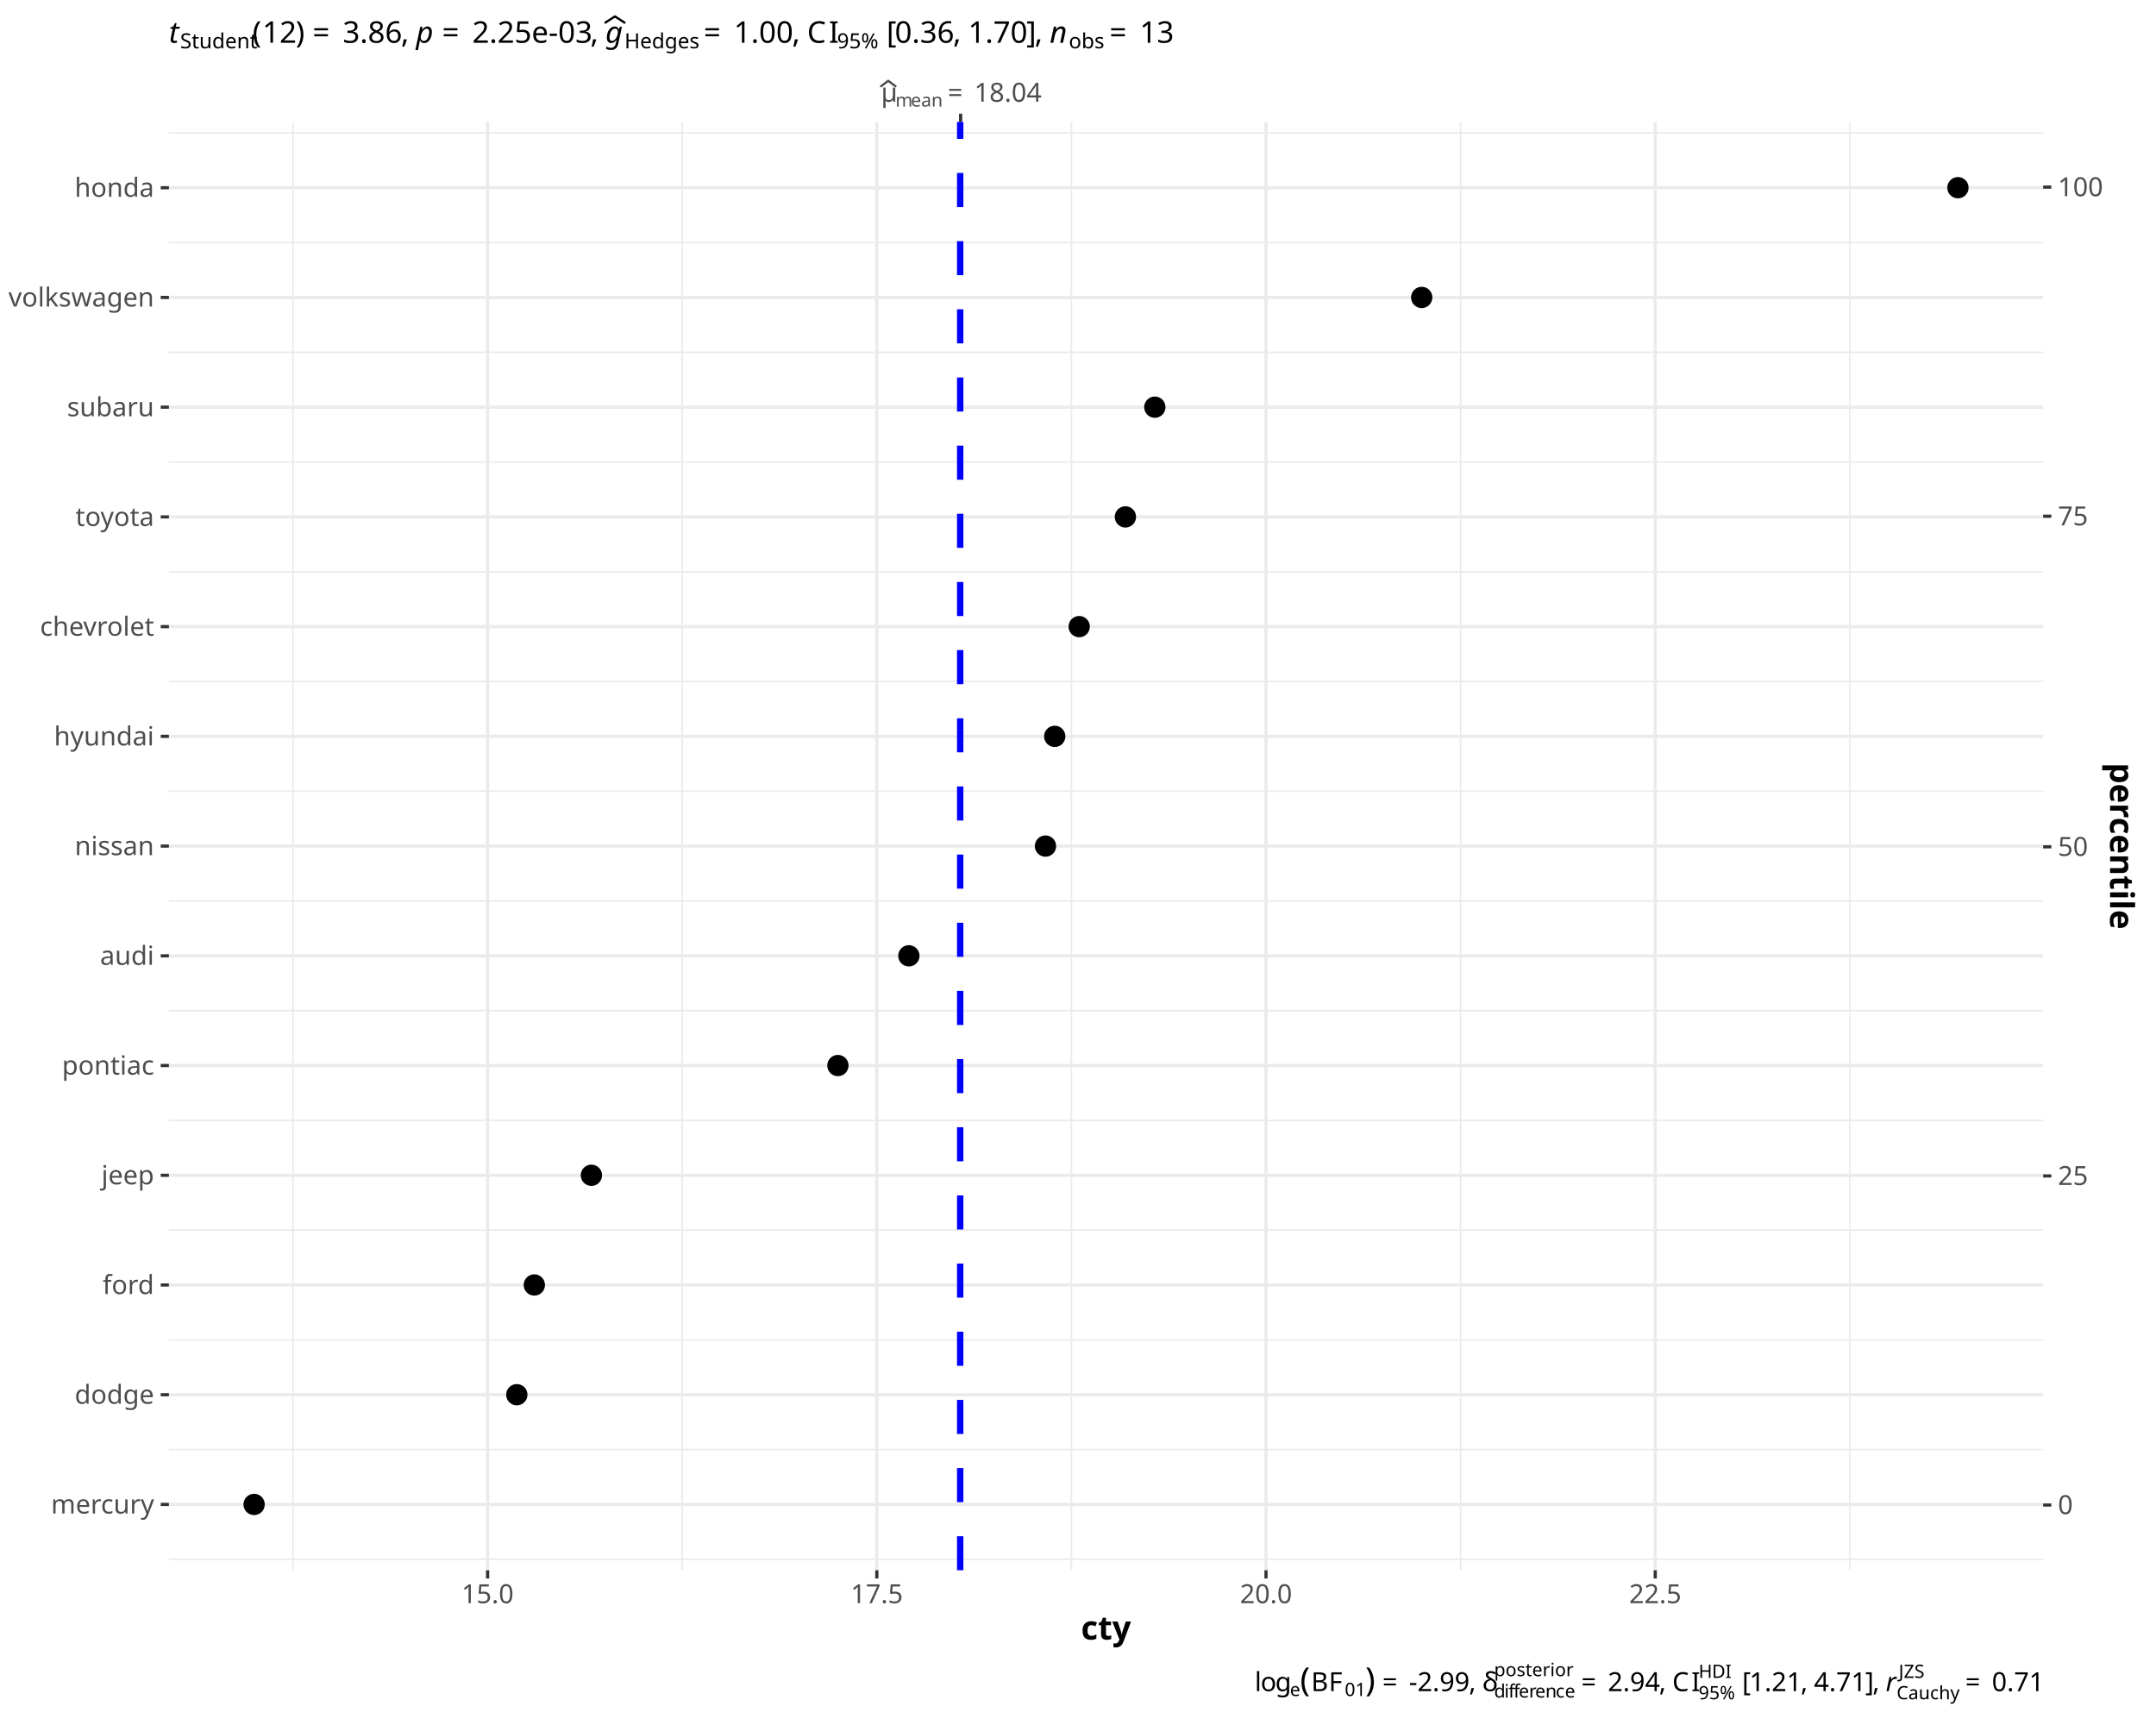
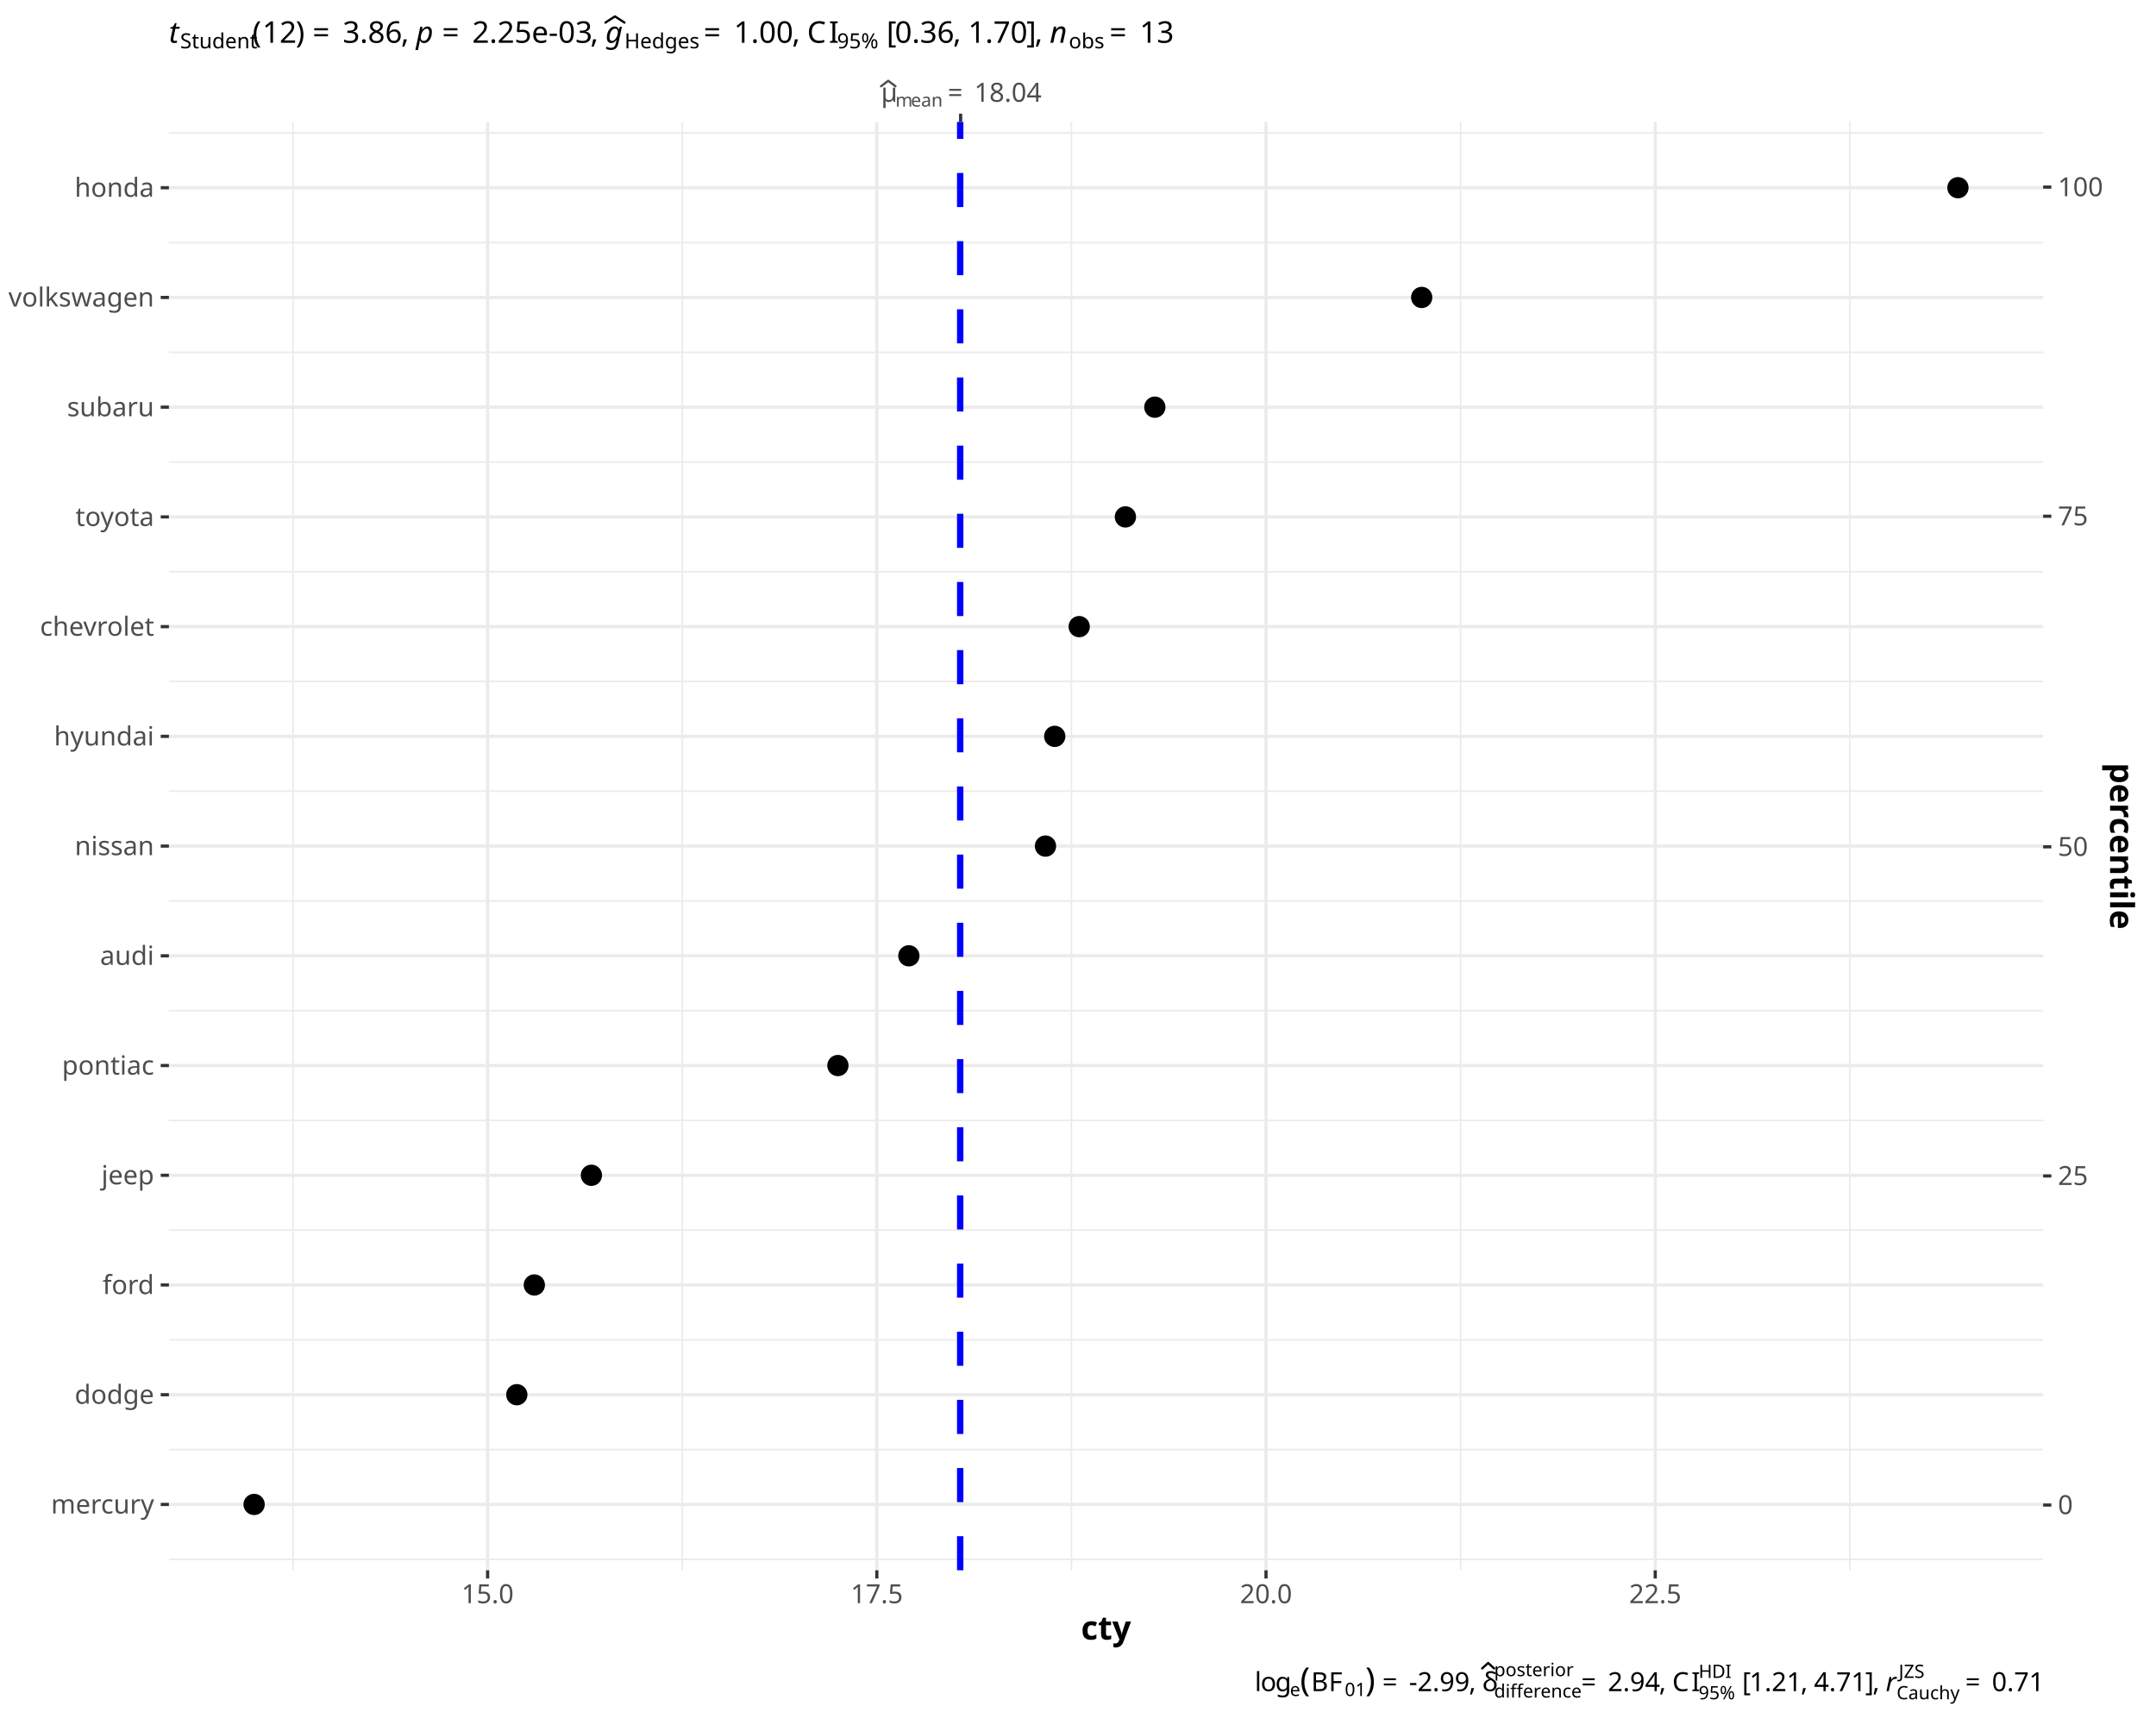
<svg xmlns="http://www.w3.org/2000/svg" class="svglite" data-engine-version="2.0" width="720.00pt" height="576.00pt" viewBox="0 0 720.00 576.00">
  <defs>
    <style type="text/css">
    .svglite line, .svglite polyline, .svglite polygon, .svglite path, .svglite rect, .svglite circle {
      fill: none;
      stroke: #000000;
      stroke-linecap: round;
      stroke-linejoin: round;
      stroke-miterlimit: 10.00;
    }
  </style>
  </defs>
  <rect width="100%" height="100%" style="stroke: none; fill: #FFFFFF;" />
  <defs>
    <clipPath id="cpMC4wMHw3MjAuMDB8MC4wMHw1NzYuMDA=">
      <rect x="0.00" y="0.00" width="720.00" height="576.00" />
    </clipPath>
  </defs>
  <g clip-path="url(#cpMC4wMHw3MjAuMDB8MC4wMHw1NzYuMDA=)">
    <rect x="0" y="0.00" width="720.00" height="576.00" style="stroke-width: 1.07; stroke: #FFFFFF; fill: #FFFFFF;" />
  </g>
  <defs>
    <clipPath id="cpNTYuNDF8NjgyLjMxfDQwLjcwfDUyNC4zNA==">
      <rect x="56.41" y="40.70" width="625.91" height="483.64" />
    </clipPath>
  </defs>
  <g clip-path="url(#cpNTYuNDF8NjgyLjMxfDQwLjcwfDUyNC4zNA==)">
    <rect x="56.41" y="40.70" width="625.91" height="483.64" style="stroke-width: 1.07; stroke: none; fill: #FFFFFF;" />
    <polyline points="56.41,520.67 682.31,520.67 " style="stroke-width: 0.53; stroke: #EBEBEB; stroke-linecap: butt;" />
    <polyline points="56.41,484.03 682.31,484.03 " style="stroke-width: 0.53; stroke: #EBEBEB; stroke-linecap: butt;" />
    <polyline points="56.41,447.39 682.31,447.39 " style="stroke-width: 0.53; stroke: #EBEBEB; stroke-linecap: butt;" />
    <polyline points="56.41,410.75 682.31,410.75 " style="stroke-width: 0.53; stroke: #EBEBEB; stroke-linecap: butt;" />
    <polyline points="56.41,374.12 682.31,374.12 " style="stroke-width: 0.53; stroke: #EBEBEB; stroke-linecap: butt;" />
    <polyline points="56.41,337.48 682.31,337.48 " style="stroke-width: 0.53; stroke: #EBEBEB; stroke-linecap: butt;" />
    <polyline points="56.41,300.84 682.31,300.84 " style="stroke-width: 0.53; stroke: #EBEBEB; stroke-linecap: butt;" />
    <polyline points="56.41,264.20 682.31,264.20 " style="stroke-width: 0.53; stroke: #EBEBEB; stroke-linecap: butt;" />
    <polyline points="56.41,227.56 682.31,227.56 " style="stroke-width: 0.53; stroke: #EBEBEB; stroke-linecap: butt;" />
    <polyline points="56.41,190.92 682.31,190.92 " style="stroke-width: 0.53; stroke: #EBEBEB; stroke-linecap: butt;" />
    <polyline points="56.41,154.28 682.31,154.28 " style="stroke-width: 0.53; stroke: #EBEBEB; stroke-linecap: butt;" />
    <polyline points="56.41,117.64 682.31,117.64 " style="stroke-width: 0.53; stroke: #EBEBEB; stroke-linecap: butt;" />
    <polyline points="56.41,81.00 682.31,81.00 " style="stroke-width: 0.53; stroke: #EBEBEB; stroke-linecap: butt;" />
    <polyline points="56.41,44.36 682.31,44.36 " style="stroke-width: 0.53; stroke: #EBEBEB; stroke-linecap: butt;" />
    <polyline points="97.85,524.34 97.85,40.70 " style="stroke-width: 0.53; stroke: #EBEBEB; stroke-linecap: butt;" />
    <polyline points="227.83,524.34 227.83,40.70 " style="stroke-width: 0.53; stroke: #EBEBEB; stroke-linecap: butt;" />
    <polyline points="357.81,524.34 357.81,40.70 " style="stroke-width: 0.53; stroke: #EBEBEB; stroke-linecap: butt;" />
    <polyline points="487.78,524.34 487.78,40.70 " style="stroke-width: 0.53; stroke: #EBEBEB; stroke-linecap: butt;" />
    <polyline points="617.76,524.34 617.76,40.70 " style="stroke-width: 0.53; stroke: #EBEBEB; stroke-linecap: butt;" />
    <polyline points="56.41,502.35 682.31,502.35 " style="stroke-width: 1.07; stroke: #EBEBEB; stroke-linecap: butt;" />
    <polyline points="56.41,465.71 682.31,465.71 " style="stroke-width: 1.07; stroke: #EBEBEB; stroke-linecap: butt;" />
    <polyline points="56.41,429.07 682.31,429.07 " style="stroke-width: 1.07; stroke: #EBEBEB; stroke-linecap: butt;" />
    <polyline points="56.41,392.44 682.31,392.44 " style="stroke-width: 1.07; stroke: #EBEBEB; stroke-linecap: butt;" />
    <polyline points="56.41,355.80 682.31,355.80 " style="stroke-width: 1.07; stroke: #EBEBEB; stroke-linecap: butt;" />
    <polyline points="56.41,319.16 682.31,319.16 " style="stroke-width: 1.07; stroke: #EBEBEB; stroke-linecap: butt;" />
    <polyline points="56.41,282.52 682.31,282.52 " style="stroke-width: 1.07; stroke: #EBEBEB; stroke-linecap: butt;" />
    <polyline points="56.41,245.88 682.31,245.88 " style="stroke-width: 1.07; stroke: #EBEBEB; stroke-linecap: butt;" />
    <polyline points="56.41,209.24 682.31,209.24 " style="stroke-width: 1.07; stroke: #EBEBEB; stroke-linecap: butt;" />
    <polyline points="56.41,172.60 682.31,172.60 " style="stroke-width: 1.07; stroke: #EBEBEB; stroke-linecap: butt;" />
    <polyline points="56.41,135.96 682.31,135.96 " style="stroke-width: 1.07; stroke: #EBEBEB; stroke-linecap: butt;" />
    <polyline points="56.41,99.32 682.31,99.32 " style="stroke-width: 1.07; stroke: #EBEBEB; stroke-linecap: butt;" />
    <polyline points="56.41,62.68 682.31,62.68 " style="stroke-width: 1.07; stroke: #EBEBEB; stroke-linecap: butt;" />
    <polyline points="162.84,524.34 162.84,40.70 " style="stroke-width: 1.07; stroke: #EBEBEB; stroke-linecap: butt;" />
    <polyline points="292.82,524.34 292.82,40.70 " style="stroke-width: 1.07; stroke: #EBEBEB; stroke-linecap: butt;" />
    <polyline points="422.79,524.34 422.79,40.70 " style="stroke-width: 1.07; stroke: #EBEBEB; stroke-linecap: butt;" />
    <polyline points="552.77,524.34 552.77,40.70 " style="stroke-width: 1.07; stroke: #EBEBEB; stroke-linecap: butt;" />
    <circle cx="84.86" cy="502.35" r="3.56" style="stroke-width: 0.71; stroke: none; fill: #000000;" />
    <circle cx="172.59" cy="465.71" r="3.56" style="stroke-width: 0.71; stroke: none; fill: #000000;" />
    <circle cx="178.44" cy="429.07" r="3.56" style="stroke-width: 0.71; stroke: none; fill: #000000;" />
    <circle cx="197.50" cy="392.44" r="3.56" style="stroke-width: 0.71; stroke: none; fill: #000000;" />
    <circle cx="279.82" cy="355.80" r="3.56" style="stroke-width: 0.71; stroke: none; fill: #000000;" />
    <circle cx="303.52" cy="319.16" r="3.56" style="stroke-width: 0.71; stroke: none; fill: #000000;" />
    <circle cx="349.14" cy="282.52" r="3.56" style="stroke-width: 0.71; stroke: none; fill: #000000;" />
    <circle cx="352.23" cy="245.88" r="3.56" style="stroke-width: 0.71; stroke: none; fill: #000000;" />
    <circle cx="360.40" cy="209.24" r="3.56" style="stroke-width: 0.71; stroke: none; fill: #000000;" />
    <circle cx="375.83" cy="172.60" r="3.56" style="stroke-width: 0.71; stroke: none; fill: #000000;" />
    <circle cx="385.66" cy="135.96" r="3.56" style="stroke-width: 0.71; stroke: none; fill: #000000;" />
    <circle cx="474.78" cy="99.32" r="3.56" style="stroke-width: 0.71; stroke: none; fill: #000000;" />
    <circle cx="653.86" cy="62.68" r="3.56" style="stroke-width: 0.71; stroke: none; fill: #000000;" />
    <line x1="320.66" y1="524.34" x2="320.66" y2="40.70" style="stroke-width: 2.13; stroke: #0000FF; stroke-dasharray: 11.38,11.38; stroke-linecap: butt;" />
  </g>
  <g clip-path="url(#cpMC4wMHw3MjAuMDB8MC4wMHw1NzYuMDA=)">
    <text x="294.23" y="33.97" style="font-size: 8.80px; fill: #4D4D4D; font-family: sans;" textLength="4.81px" lengthAdjust="spacingAndGlyphs">μ</text>
    <polyline points="294.23,28.79 296.63,26.98 299.04,28.79 " style="stroke-width: 0.75; stroke: #4D4D4D;" />
    <text x="299.04" y="35.60" style="font-size: 6.16px; fill: #4D4D4D; font-family: sans;" textLength="5.13px" lengthAdjust="spacingAndGlyphs">m</text>
    <text x="304.17" y="35.60" style="font-size: 6.16px; fill: #4D4D4D; font-family: sans;" textLength="3.43px" lengthAdjust="spacingAndGlyphs">e</text>
    <text x="307.60" y="35.60" style="font-size: 6.16px; fill: #4D4D4D; font-family: sans;" textLength="3.43px" lengthAdjust="spacingAndGlyphs">a</text>
    <text x="311.02" y="35.60" style="font-size: 6.16px; fill: #4D4D4D; font-family: sans;" textLength="3.43px" lengthAdjust="spacingAndGlyphs">n</text>
    <text x="316.49" y="33.97" style="font-size: 8.80px; fill: #4D4D4D; font-family: sans;" textLength="6.83px" lengthAdjust="spacingAndGlyphs">=</text>
    <text x="325.36" y="33.97" style="font-size: 8.80px; fill: #4D4D4D; font-family: sans;" textLength="22.02px" lengthAdjust="spacingAndGlyphs">18.04</text>
    <polyline points="320.80,40.70 320.80,37.96 " style="stroke-width: 1.07; stroke: #333333; stroke-linecap: butt;" />
    <text x="51.47" y="505.38" text-anchor="end" style="font-size: 8.80px; fill: #4D4D4D; font-family: sans;" textLength="31.79px" lengthAdjust="spacingAndGlyphs">mercury</text>
    <text x="51.47" y="468.74" text-anchor="end" style="font-size: 8.80px; fill: #4D4D4D; font-family: sans;" textLength="24.47px" lengthAdjust="spacingAndGlyphs">dodge</text>
    <text x="51.47" y="432.10" text-anchor="end" style="font-size: 8.80px; fill: #4D4D4D; font-family: sans;" textLength="15.16px" lengthAdjust="spacingAndGlyphs">ford</text>
    <text x="51.47" y="395.46" text-anchor="end" style="font-size: 8.80px; fill: #4D4D4D; font-family: sans;" textLength="16.64px" lengthAdjust="spacingAndGlyphs">jeep</text>
    <text x="51.47" y="358.82" text-anchor="end" style="font-size: 8.80px; fill: #4D4D4D; font-family: sans;" textLength="28.38px" lengthAdjust="spacingAndGlyphs">pontiac</text>
    <text x="51.47" y="322.18" text-anchor="end" style="font-size: 8.80px; fill: #4D4D4D; font-family: sans;" textLength="16.64px" lengthAdjust="spacingAndGlyphs">audi</text>
    <text x="51.47" y="285.54" text-anchor="end" style="font-size: 8.80px; fill: #4D4D4D; font-family: sans;" textLength="25.44px" lengthAdjust="spacingAndGlyphs">nissan</text>
    <text x="51.47" y="248.91" text-anchor="end" style="font-size: 8.80px; fill: #4D4D4D; font-family: sans;" textLength="30.83px" lengthAdjust="spacingAndGlyphs">hyundai</text>
    <text x="51.47" y="212.27" text-anchor="end" style="font-size: 8.80px; fill: #4D4D4D; font-family: sans;" textLength="35.71px" lengthAdjust="spacingAndGlyphs">chevrolet</text>
    <text x="51.47" y="175.63" text-anchor="end" style="font-size: 8.80px; fill: #4D4D4D; font-family: sans;" textLength="23.98px" lengthAdjust="spacingAndGlyphs">toyota</text>
    <text x="51.47" y="138.99" text-anchor="end" style="font-size: 8.80px; fill: #4D4D4D; font-family: sans;" textLength="26.91px" lengthAdjust="spacingAndGlyphs">subaru</text>
    <text x="51.47" y="102.35" text-anchor="end" style="font-size: 8.80px; fill: #4D4D4D; font-family: sans;" textLength="45.99px" lengthAdjust="spacingAndGlyphs">volkswagen</text>
    <text x="51.47" y="65.71" text-anchor="end" style="font-size: 8.80px; fill: #4D4D4D; font-family: sans;" textLength="24.47px" lengthAdjust="spacingAndGlyphs">honda</text>
    <polyline points="53.67,502.35 56.41,502.35 " style="stroke-width: 1.07; stroke: #333333; stroke-linecap: butt;" />
    <polyline points="53.67,465.71 56.41,465.71 " style="stroke-width: 1.07; stroke: #333333; stroke-linecap: butt;" />
    <polyline points="53.67,429.07 56.41,429.07 " style="stroke-width: 1.07; stroke: #333333; stroke-linecap: butt;" />
    <polyline points="53.67,392.44 56.41,392.44 " style="stroke-width: 1.07; stroke: #333333; stroke-linecap: butt;" />
    <polyline points="53.67,355.80 56.41,355.80 " style="stroke-width: 1.07; stroke: #333333; stroke-linecap: butt;" />
    <polyline points="53.67,319.16 56.41,319.16 " style="stroke-width: 1.07; stroke: #333333; stroke-linecap: butt;" />
    <polyline points="53.67,282.52 56.41,282.52 " style="stroke-width: 1.07; stroke: #333333; stroke-linecap: butt;" />
    <polyline points="53.67,245.88 56.41,245.88 " style="stroke-width: 1.07; stroke: #333333; stroke-linecap: butt;" />
    <polyline points="53.67,209.24 56.41,209.24 " style="stroke-width: 1.07; stroke: #333333; stroke-linecap: butt;" />
    <polyline points="53.67,172.60 56.41,172.60 " style="stroke-width: 1.07; stroke: #333333; stroke-linecap: butt;" />
    <polyline points="53.67,135.96 56.41,135.96 " style="stroke-width: 1.07; stroke: #333333; stroke-linecap: butt;" />
    <polyline points="53.67,99.32 56.41,99.32 " style="stroke-width: 1.07; stroke: #333333; stroke-linecap: butt;" />
    <polyline points="53.67,62.68 56.41,62.68 " style="stroke-width: 1.07; stroke: #333333; stroke-linecap: butt;" />
    <polyline points="682.31,502.55 685.05,502.55 " style="stroke-width: 1.07; stroke: #333333; stroke-linecap: butt;" />
    <polyline points="682.31,392.66 685.05,392.66 " style="stroke-width: 1.07; stroke: #333333; stroke-linecap: butt;" />
    <polyline points="682.31,282.76 685.05,282.76 " style="stroke-width: 1.07; stroke: #333333; stroke-linecap: butt;" />
    <polyline points="682.31,172.38 685.05,172.38 " style="stroke-width: 1.07; stroke: #333333; stroke-linecap: butt;" />
    <polyline points="682.31,62.48 685.05,62.48 " style="stroke-width: 1.07; stroke: #333333; stroke-linecap: butt;" />
    <text x="687.24" y="505.58" style="font-size: 8.80px; fill: #4D4D4D; font-family: sans;" textLength="4.89px" lengthAdjust="spacingAndGlyphs">0</text>
    <text x="687.24" y="395.68" style="font-size: 8.80px; fill: #4D4D4D; font-family: sans;" textLength="9.79px" lengthAdjust="spacingAndGlyphs">25</text>
    <text x="687.24" y="285.79" style="font-size: 8.80px; fill: #4D4D4D; font-family: sans;" textLength="9.79px" lengthAdjust="spacingAndGlyphs">50</text>
    <text x="687.24" y="175.41" style="font-size: 8.80px; fill: #4D4D4D; font-family: sans;" textLength="9.79px" lengthAdjust="spacingAndGlyphs">75</text>
    <text x="687.24" y="65.51" style="font-size: 8.80px; fill: #4D4D4D; font-family: sans;" textLength="14.68px" lengthAdjust="spacingAndGlyphs">100</text>
    <polyline points="162.84,527.08 162.84,524.34 " style="stroke-width: 1.07; stroke: #333333; stroke-linecap: butt;" />
    <polyline points="292.82,527.08 292.82,524.34 " style="stroke-width: 1.07; stroke: #333333; stroke-linecap: butt;" />
    <polyline points="422.79,527.08 422.79,524.34 " style="stroke-width: 1.07; stroke: #333333; stroke-linecap: butt;" />
    <polyline points="552.77,527.08 552.77,524.34 " style="stroke-width: 1.07; stroke: #333333; stroke-linecap: butt;" />
    <text x="162.84" y="535.32" text-anchor="middle" style="font-size: 8.80px; fill: #4D4D4D; font-family: sans;" textLength="17.13px" lengthAdjust="spacingAndGlyphs">15.0</text>
    <text x="292.82" y="535.32" text-anchor="middle" style="font-size: 8.80px; fill: #4D4D4D; font-family: sans;" textLength="17.13px" lengthAdjust="spacingAndGlyphs">17.5</text>
    <text x="422.79" y="535.32" text-anchor="middle" style="font-size: 8.80px; fill: #4D4D4D; font-family: sans;" textLength="17.13px" lengthAdjust="spacingAndGlyphs">20.0</text>
    <text x="552.77" y="535.32" text-anchor="middle" style="font-size: 8.80px; fill: #4D4D4D; font-family: sans;" textLength="17.13px" lengthAdjust="spacingAndGlyphs">22.5</text>
    <text x="369.36" y="547.46" text-anchor="middle" style="font-size: 11.00px; font-weight: bold; font-family: sans;" textLength="14.06px" lengthAdjust="spacingAndGlyphs">cty</text>
    <text transform="translate(704.67,282.52) rotate(90)" text-anchor="middle" style="font-size: 11.00px; font-weight: bold; font-family: sans;" textLength="47.70px" lengthAdjust="spacingAndGlyphs">percentile</text>
    <text x="56.41" y="14.29" style="font-size: 10.00px; font-style: italic; font-family: sans;" textLength="2.78px" lengthAdjust="spacingAndGlyphs">t</text>
    <text x="60.15" y="16.14" style="font-size: 7.00px; font-family: sans;" textLength="24.13px" lengthAdjust="spacingAndGlyphs">Student</text>
    <text x="84.29" y="14.29" style="font-size: 10.00px; font-family: sans;" textLength="3.33px" lengthAdjust="spacingAndGlyphs">(</text>
    <text x="87.62" y="14.29" style="font-size: 10.00px; font-family: sans;" textLength="11.12px" lengthAdjust="spacingAndGlyphs">12</text>
    <text x="98.74" y="14.29" style="font-size: 10.00px; font-family: sans;" textLength="3.33px" lengthAdjust="spacingAndGlyphs">)</text>
    <text x="104.39" y="14.29" style="font-size: 10.00px; font-family: sans;" textLength="7.76px" lengthAdjust="spacingAndGlyphs">=</text>
    <text x="114.46" y="14.29" style="font-size: 10.00px; font-family: sans;" textLength="19.46px" lengthAdjust="spacingAndGlyphs">3.86</text>
    <text x="133.93" y="14.29" style="font-size: 10.00px; font-family: sans;" textLength="2.50px" lengthAdjust="spacingAndGlyphs">,</text>
    <text x="136.43" y="14.29" style="font-size: 10.00px; font-family: sans;" textLength="2.50px" lengthAdjust="spacingAndGlyphs"> </text>
    <text x="138.93" y="14.29" style="font-size: 10.00px; font-style: italic; font-family: sans;" textLength="5.56px" lengthAdjust="spacingAndGlyphs">p</text>
    <text x="147.62" y="14.29" style="font-size: 10.00px; font-family: sans;" textLength="7.76px" lengthAdjust="spacingAndGlyphs">=</text>
    <text x="157.69" y="14.29" style="font-size: 10.00px; font-family: sans;" textLength="39.48px" lengthAdjust="spacingAndGlyphs">2.25e-03</text>
    <text x="197.17" y="14.29" style="font-size: 10.00px; font-family: sans;" textLength="2.50px" lengthAdjust="spacingAndGlyphs">,</text>
    <text x="199.68" y="14.29" style="font-size: 10.00px; font-family: sans;" textLength="2.50px" lengthAdjust="spacingAndGlyphs"> </text>
    <text x="202.18" y="14.29" style="font-size: 10.00px; font-style: italic; font-family: sans;" textLength="5.56px" lengthAdjust="spacingAndGlyphs">g</text>
    <polyline points="202.18,7.54 205.36,5.48 208.55,7.54 " style="stroke-width: 0.75;" />
    <text x="208.55" y="16.14" style="font-size: 7.00px; font-family: sans;" textLength="24.13px" lengthAdjust="spacingAndGlyphs">Hedges</text>
    <text x="234.99" y="14.29" style="font-size: 10.00px; font-family: sans;" textLength="7.76px" lengthAdjust="spacingAndGlyphs">=</text>
    <text x="245.07" y="14.29" style="font-size: 10.00px; font-family: sans;" textLength="19.46px" lengthAdjust="spacingAndGlyphs">1.00</text>
    <text x="264.54" y="14.29" style="font-size: 10.00px; font-family: sans;" textLength="2.50px" lengthAdjust="spacingAndGlyphs">,</text>
    <text x="267.04" y="14.29" style="font-size: 10.00px; font-family: sans;" textLength="2.50px" lengthAdjust="spacingAndGlyphs"> </text>
    <text x="269.54" y="14.29" style="font-size: 10.00px; font-family: sans;" textLength="7.22px" lengthAdjust="spacingAndGlyphs">C</text>
    <text x="276.77" y="14.29" style="font-size: 10.00px; font-family: sans;" textLength="2.78px" lengthAdjust="spacingAndGlyphs">I</text>
    <text x="279.54" y="16.14" style="font-size: 7.00px; font-family: sans;" textLength="14.01px" lengthAdjust="spacingAndGlyphs">95%</text>
    <text x="293.55" y="14.29" style="font-size: 10.00px; font-family: sans;" textLength="2.50px" lengthAdjust="spacingAndGlyphs"> </text>
    <text x="296.06" y="14.29" style="font-size: 10.00px; font-family: sans;" textLength="2.78px" lengthAdjust="spacingAndGlyphs">[</text>
    <text x="298.83" y="14.29" style="font-size: 10.00px; font-family: sans;" textLength="19.46px" lengthAdjust="spacingAndGlyphs">0.36</text>
    <text x="318.30" y="14.29" style="font-size: 10.00px; font-family: sans;" textLength="2.50px" lengthAdjust="spacingAndGlyphs">,</text>
    <text x="320.80" y="14.29" style="font-size: 10.00px; font-family: sans;" textLength="2.50px" lengthAdjust="spacingAndGlyphs"> </text>
    <text x="323.30" y="14.29" style="font-size: 10.00px; font-family: sans;" textLength="19.46px" lengthAdjust="spacingAndGlyphs">1.70</text>
    <text x="342.77" y="14.29" style="font-size: 10.00px; font-family: sans;" textLength="2.78px" lengthAdjust="spacingAndGlyphs">]</text>
    <text x="345.54" y="14.29" style="font-size: 10.00px; font-family: sans;" textLength="2.50px" lengthAdjust="spacingAndGlyphs">,</text>
    <text x="348.05" y="14.29" style="font-size: 10.00px; font-family: sans;" textLength="2.50px" lengthAdjust="spacingAndGlyphs"> </text>
    <text x="350.55" y="14.29" style="font-size: 10.00px; font-style: italic; font-family: sans;" textLength="5.56px" lengthAdjust="spacingAndGlyphs">n</text>
    <text x="356.92" y="16.14" style="font-size: 7.00px; font-family: sans;" textLength="11.29px" lengthAdjust="spacingAndGlyphs">obs</text>
    <text x="370.52" y="14.29" style="font-size: 10.00px; font-family: sans;" textLength="7.76px" lengthAdjust="spacingAndGlyphs">=</text>
    <text x="380.60" y="14.29" style="font-size: 10.00px; font-family: sans;" textLength="11.12px" lengthAdjust="spacingAndGlyphs">13</text>
    <text x="419.02" y="564.69" style="font-size: 8.80px; font-family: sans;" textLength="1.95px" lengthAdjust="spacingAndGlyphs">l</text>
    <text x="420.97" y="564.69" style="font-size: 8.80px; font-family: sans;" textLength="4.89px" lengthAdjust="spacingAndGlyphs">o</text>
    <text x="425.86" y="564.69" style="font-size: 8.80px; font-family: sans;" textLength="4.89px" lengthAdjust="spacingAndGlyphs">g</text>
    <text x="430.76" y="566.32" style="font-size: 6.16px; font-family: sans;" textLength="3.43px" lengthAdjust="spacingAndGlyphs">e</text>
    <text x="434.18" y="564.69" style="font-size: 11.00px; font-family: sans;" textLength="3.66px" lengthAdjust="spacingAndGlyphs">(</text>
    <text x="437.85" y="564.69" style="font-size: 8.80px; font-family: sans;" textLength="5.87px" lengthAdjust="spacingAndGlyphs">B</text>
    <text x="443.72" y="564.69" style="font-size: 8.80px; font-family: sans;" textLength="5.38px" lengthAdjust="spacingAndGlyphs">F</text>
    <text x="449.09" y="566.32" style="font-size: 6.16px; font-family: sans;" textLength="6.85px" lengthAdjust="spacingAndGlyphs">01</text>
    <text x="455.95" y="564.69" style="font-size: 11.00px; font-family: sans;" textLength="3.66px" lengthAdjust="spacingAndGlyphs">)</text>
    <text x="461.64" y="564.69" style="font-size: 8.80px; font-family: sans;" textLength="6.83px" lengthAdjust="spacingAndGlyphs">=</text>
    <text x="470.51" y="564.69" style="font-size: 8.80px; font-family: sans;" textLength="20.06px" lengthAdjust="spacingAndGlyphs">-2.99</text>
    <text x="490.57" y="564.69" style="font-size: 8.80px; font-family: sans;" textLength="2.20px" lengthAdjust="spacingAndGlyphs">,</text>
    <text x="492.77" y="564.69" style="font-size: 8.80px; font-family: sans;" textLength="2.20px" lengthAdjust="spacingAndGlyphs"> </text>
    <text x="494.97" y="564.69" style="font-size: 8.80px; font-family: sans;" textLength="3.99px" lengthAdjust="spacingAndGlyphs">δ</text>
-     <text x="498.96" y="566.83" style="font-size: 6.16px; font-family: sans;" textLength="3.43px" lengthAdjust="spacingAndGlyphs">d</text>
-     <text x="502.39" y="566.83" style="font-size: 6.16px; font-family: sans;" textLength="1.37px" lengthAdjust="spacingAndGlyphs">i</text>
-     <text x="503.76" y="566.83" style="font-size: 6.16px; font-family: sans;" textLength="1.71px" lengthAdjust="spacingAndGlyphs">f</text>
-     <text x="505.47" y="566.83" style="font-size: 6.16px; font-family: sans;" textLength="1.71px" lengthAdjust="spacingAndGlyphs">f</text>
-     <text x="507.18" y="566.83" style="font-size: 6.16px; font-family: sans;" textLength="3.43px" lengthAdjust="spacingAndGlyphs">e</text>
-     <text x="510.61" y="566.83" style="font-size: 6.16px; font-family: sans;" textLength="2.05px" lengthAdjust="spacingAndGlyphs">r</text>
-     <text x="512.66" y="566.83" style="font-size: 6.16px; font-family: sans;" textLength="3.43px" lengthAdjust="spacingAndGlyphs">e</text>
-     <text x="516.08" y="566.83" style="font-size: 6.16px; font-family: sans;" textLength="3.43px" lengthAdjust="spacingAndGlyphs">n</text>
-     <text x="519.51" y="566.83" style="font-size: 6.16px; font-family: sans;" textLength="3.08px" lengthAdjust="spacingAndGlyphs">c</text>
-     <text x="522.59" y="566.83" style="font-size: 6.16px; font-family: sans;" textLength="3.43px" lengthAdjust="spacingAndGlyphs">e</text>
+     <polyline points="494.97,557.11 496.97,555.29 498.96,557.11 " style="stroke-width: 0.75;" />
+     <text x="498.96" y="566.83" style="font-size: 6.16px; font-family: sans;" textLength="27.05px" lengthAdjust="spacingAndGlyphs">difference</text>
    <text x="498.96" y="559.69" style="font-size: 6.16px; font-family: sans;" textLength="23.97px" lengthAdjust="spacingAndGlyphs">posterior</text>
    <text x="528.05" y="564.69" style="font-size: 8.80px; font-family: sans;" textLength="6.83px" lengthAdjust="spacingAndGlyphs">=</text>
    <text x="536.92" y="564.69" style="font-size: 8.80px; font-family: sans;" textLength="17.13px" lengthAdjust="spacingAndGlyphs">2.94</text>
    <text x="554.05" y="564.69" style="font-size: 8.80px; font-family: sans;" textLength="2.20px" lengthAdjust="spacingAndGlyphs">,</text>
    <text x="556.25" y="564.69" style="font-size: 8.80px; font-family: sans;" textLength="2.20px" lengthAdjust="spacingAndGlyphs"> </text>
    <text x="558.46" y="564.69" style="font-size: 8.80px; font-family: sans;" textLength="6.36px" lengthAdjust="spacingAndGlyphs">C</text>
    <text x="564.81" y="564.69" style="font-size: 8.80px; font-family: sans;" textLength="2.44px" lengthAdjust="spacingAndGlyphs">I</text>
    <text x="567.26" y="567.41" style="font-size: 6.16px; font-family: sans;" textLength="12.33px" lengthAdjust="spacingAndGlyphs">95%</text>
    <text x="567.26" y="560.27" style="font-size: 6.16px; font-family: sans;" textLength="4.45px" lengthAdjust="spacingAndGlyphs">H</text>
    <text x="571.71" y="560.27" style="font-size: 6.16px; font-family: sans;" textLength="4.45px" lengthAdjust="spacingAndGlyphs">D</text>
    <text x="576.16" y="560.27" style="font-size: 6.16px; font-family: sans;" textLength="1.71px" lengthAdjust="spacingAndGlyphs">I</text>
    <text x="579.59" y="564.69" style="font-size: 8.80px; font-family: sans;" textLength="2.20px" lengthAdjust="spacingAndGlyphs"> </text>
    <text x="581.79" y="564.69" style="font-size: 8.80px; font-family: sans;" textLength="2.44px" lengthAdjust="spacingAndGlyphs">[</text>
    <text x="584.23" y="564.69" style="font-size: 8.80px; font-family: sans;" textLength="17.13px" lengthAdjust="spacingAndGlyphs">1.21</text>
    <text x="601.36" y="564.69" style="font-size: 8.80px; font-family: sans;" textLength="2.20px" lengthAdjust="spacingAndGlyphs">,</text>
    <text x="603.56" y="564.69" style="font-size: 8.80px; font-family: sans;" textLength="2.20px" lengthAdjust="spacingAndGlyphs"> </text>
    <text x="605.77" y="564.69" style="font-size: 8.80px; font-family: sans;" textLength="17.13px" lengthAdjust="spacingAndGlyphs">4.71</text>
    <text x="622.89" y="564.69" style="font-size: 8.80px; font-family: sans;" textLength="2.44px" lengthAdjust="spacingAndGlyphs">]</text>
    <text x="625.34" y="564.69" style="font-size: 8.80px; font-family: sans;" textLength="2.20px" lengthAdjust="spacingAndGlyphs">,</text>
    <text x="627.54" y="564.69" style="font-size: 8.80px; font-family: sans;" textLength="2.20px" lengthAdjust="spacingAndGlyphs"> </text>
    <text x="629.74" y="564.69" style="font-size: 8.80px; font-style: italic; font-family: sans;" textLength="2.93px" lengthAdjust="spacingAndGlyphs">r</text>
    <text x="633.38" y="567.41" style="font-size: 6.16px; font-family: sans;" textLength="20.89px" lengthAdjust="spacingAndGlyphs">Cauchy</text>
    <text x="634.09" y="560.27" style="font-size: 6.16px; font-family: sans;" textLength="10.95px" lengthAdjust="spacingAndGlyphs">JZS</text>
    <text x="656.31" y="564.69" style="font-size: 8.80px; font-family: sans;" textLength="6.83px" lengthAdjust="spacingAndGlyphs">=</text>
    <text x="665.18" y="564.69" style="font-size: 8.80px; font-family: sans;" textLength="17.13px" lengthAdjust="spacingAndGlyphs">0.71</text>
  </g>
</svg>
